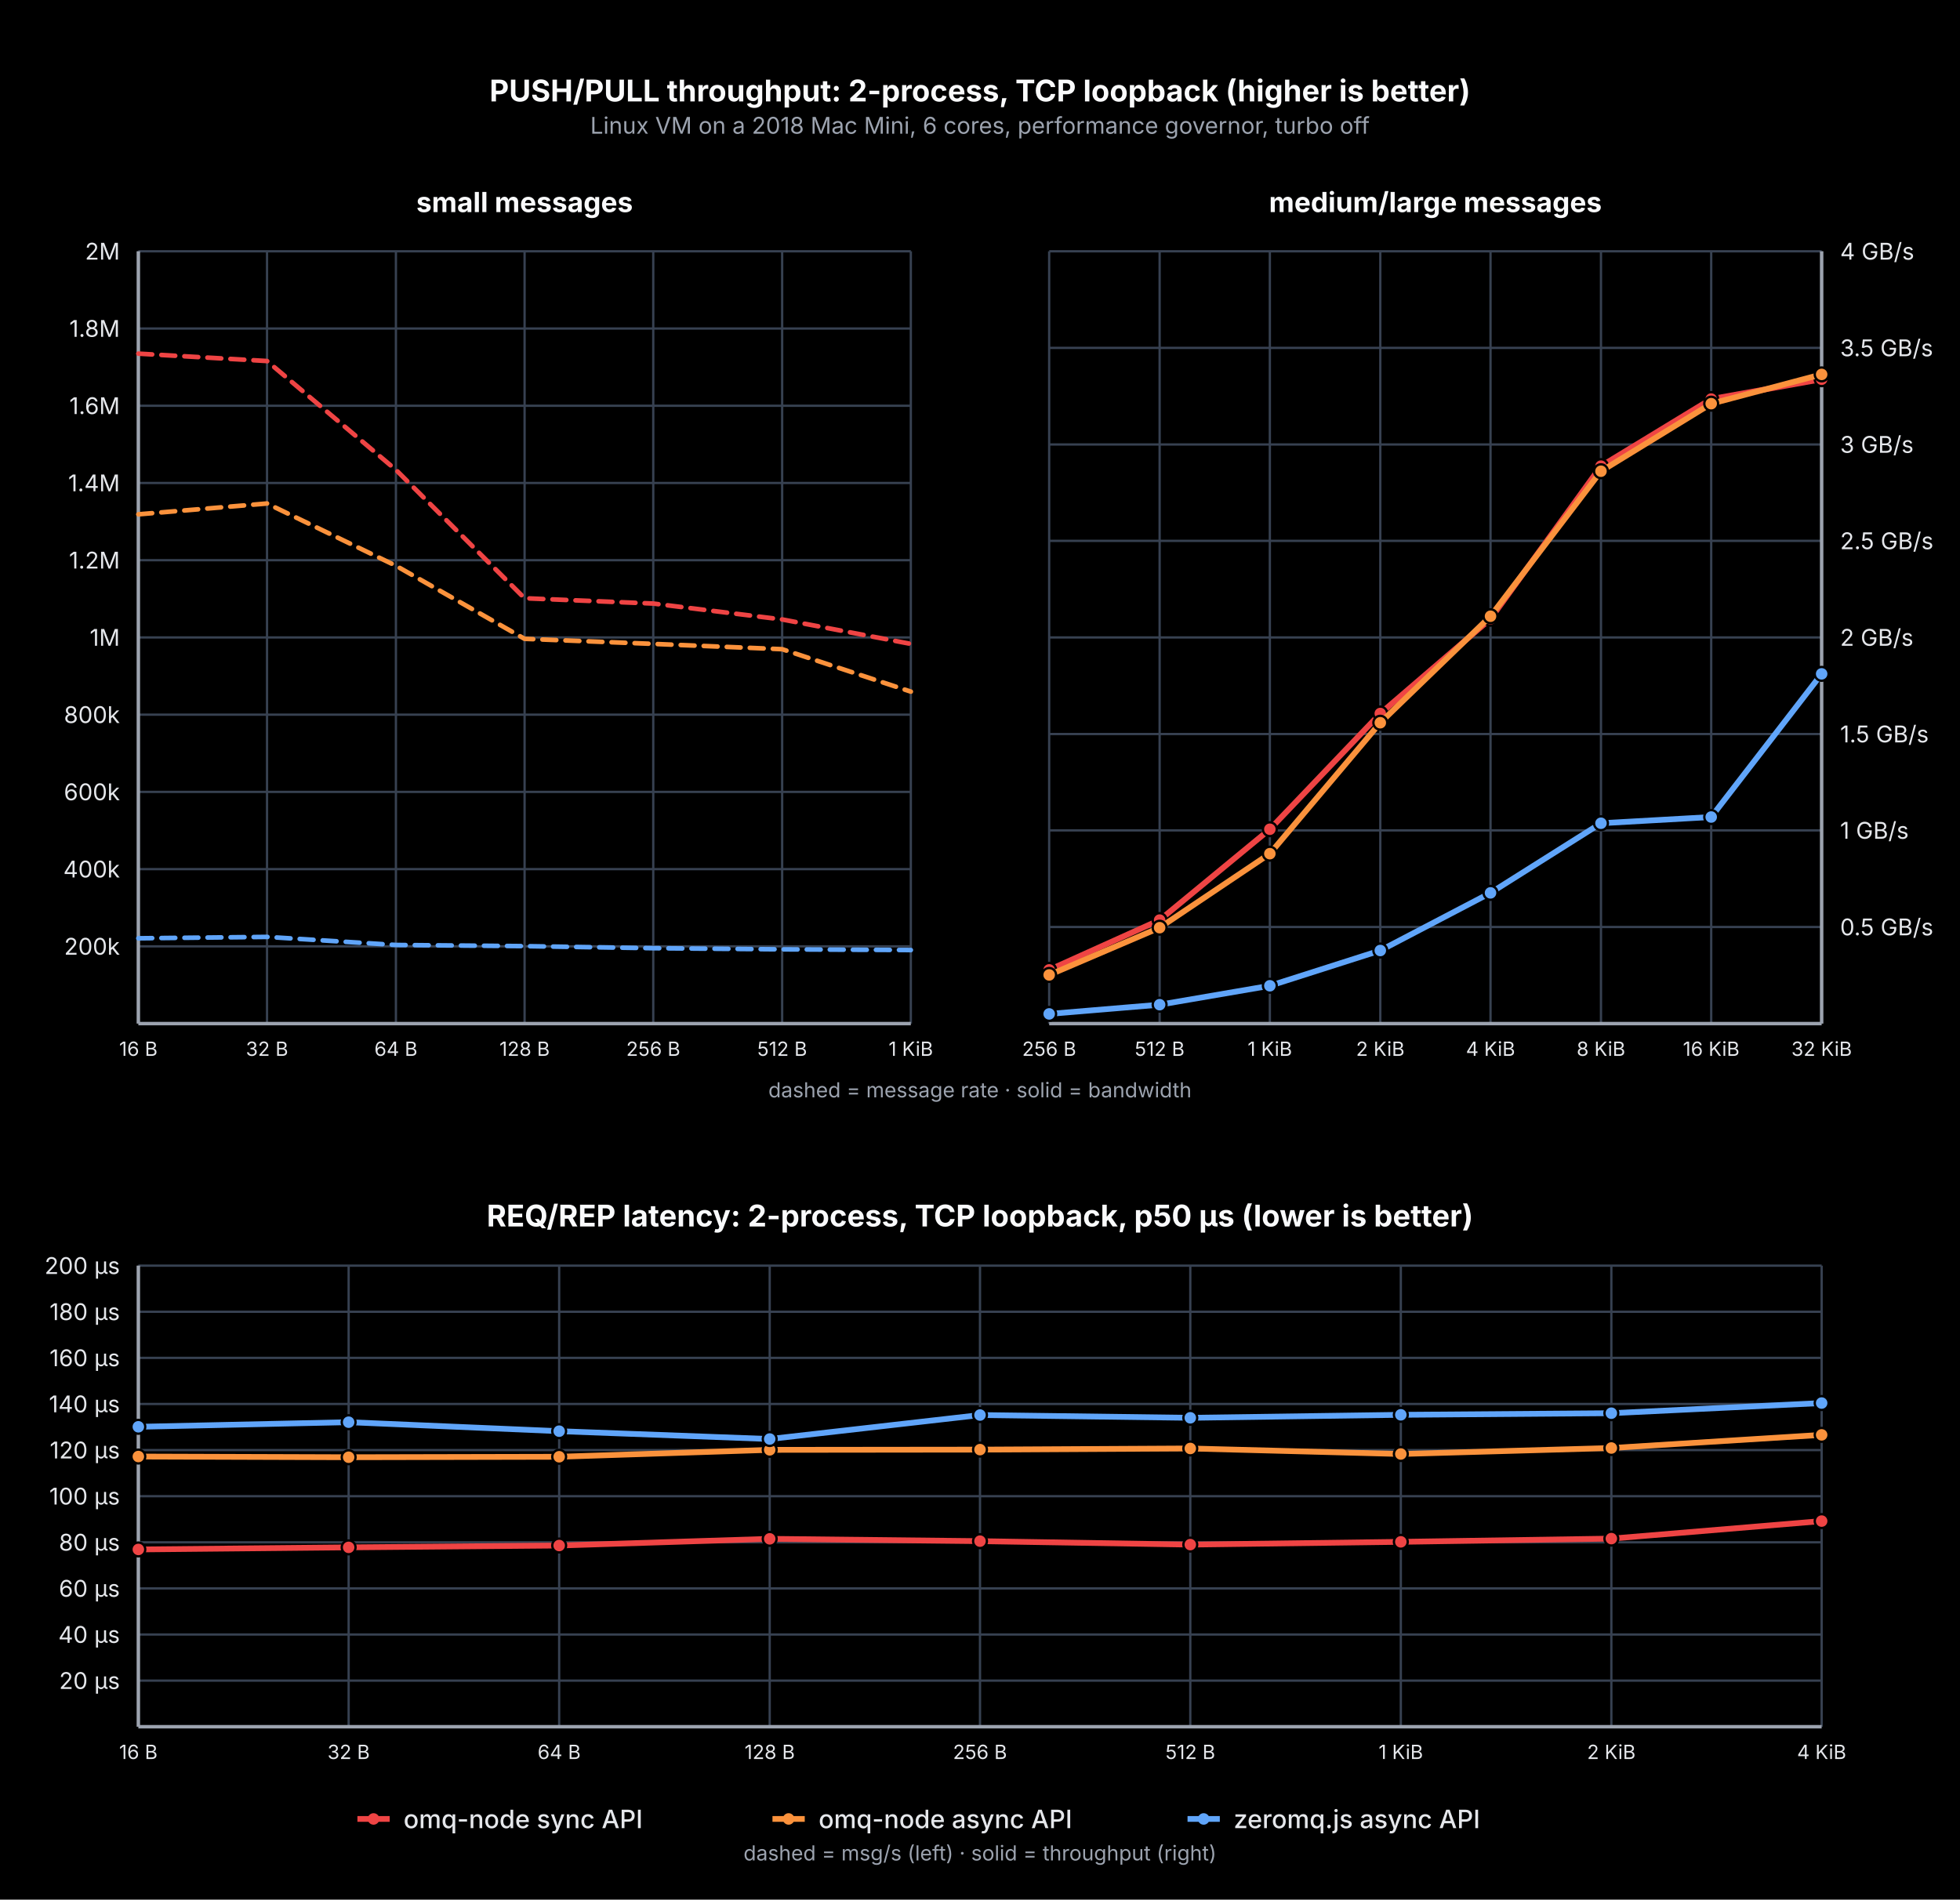
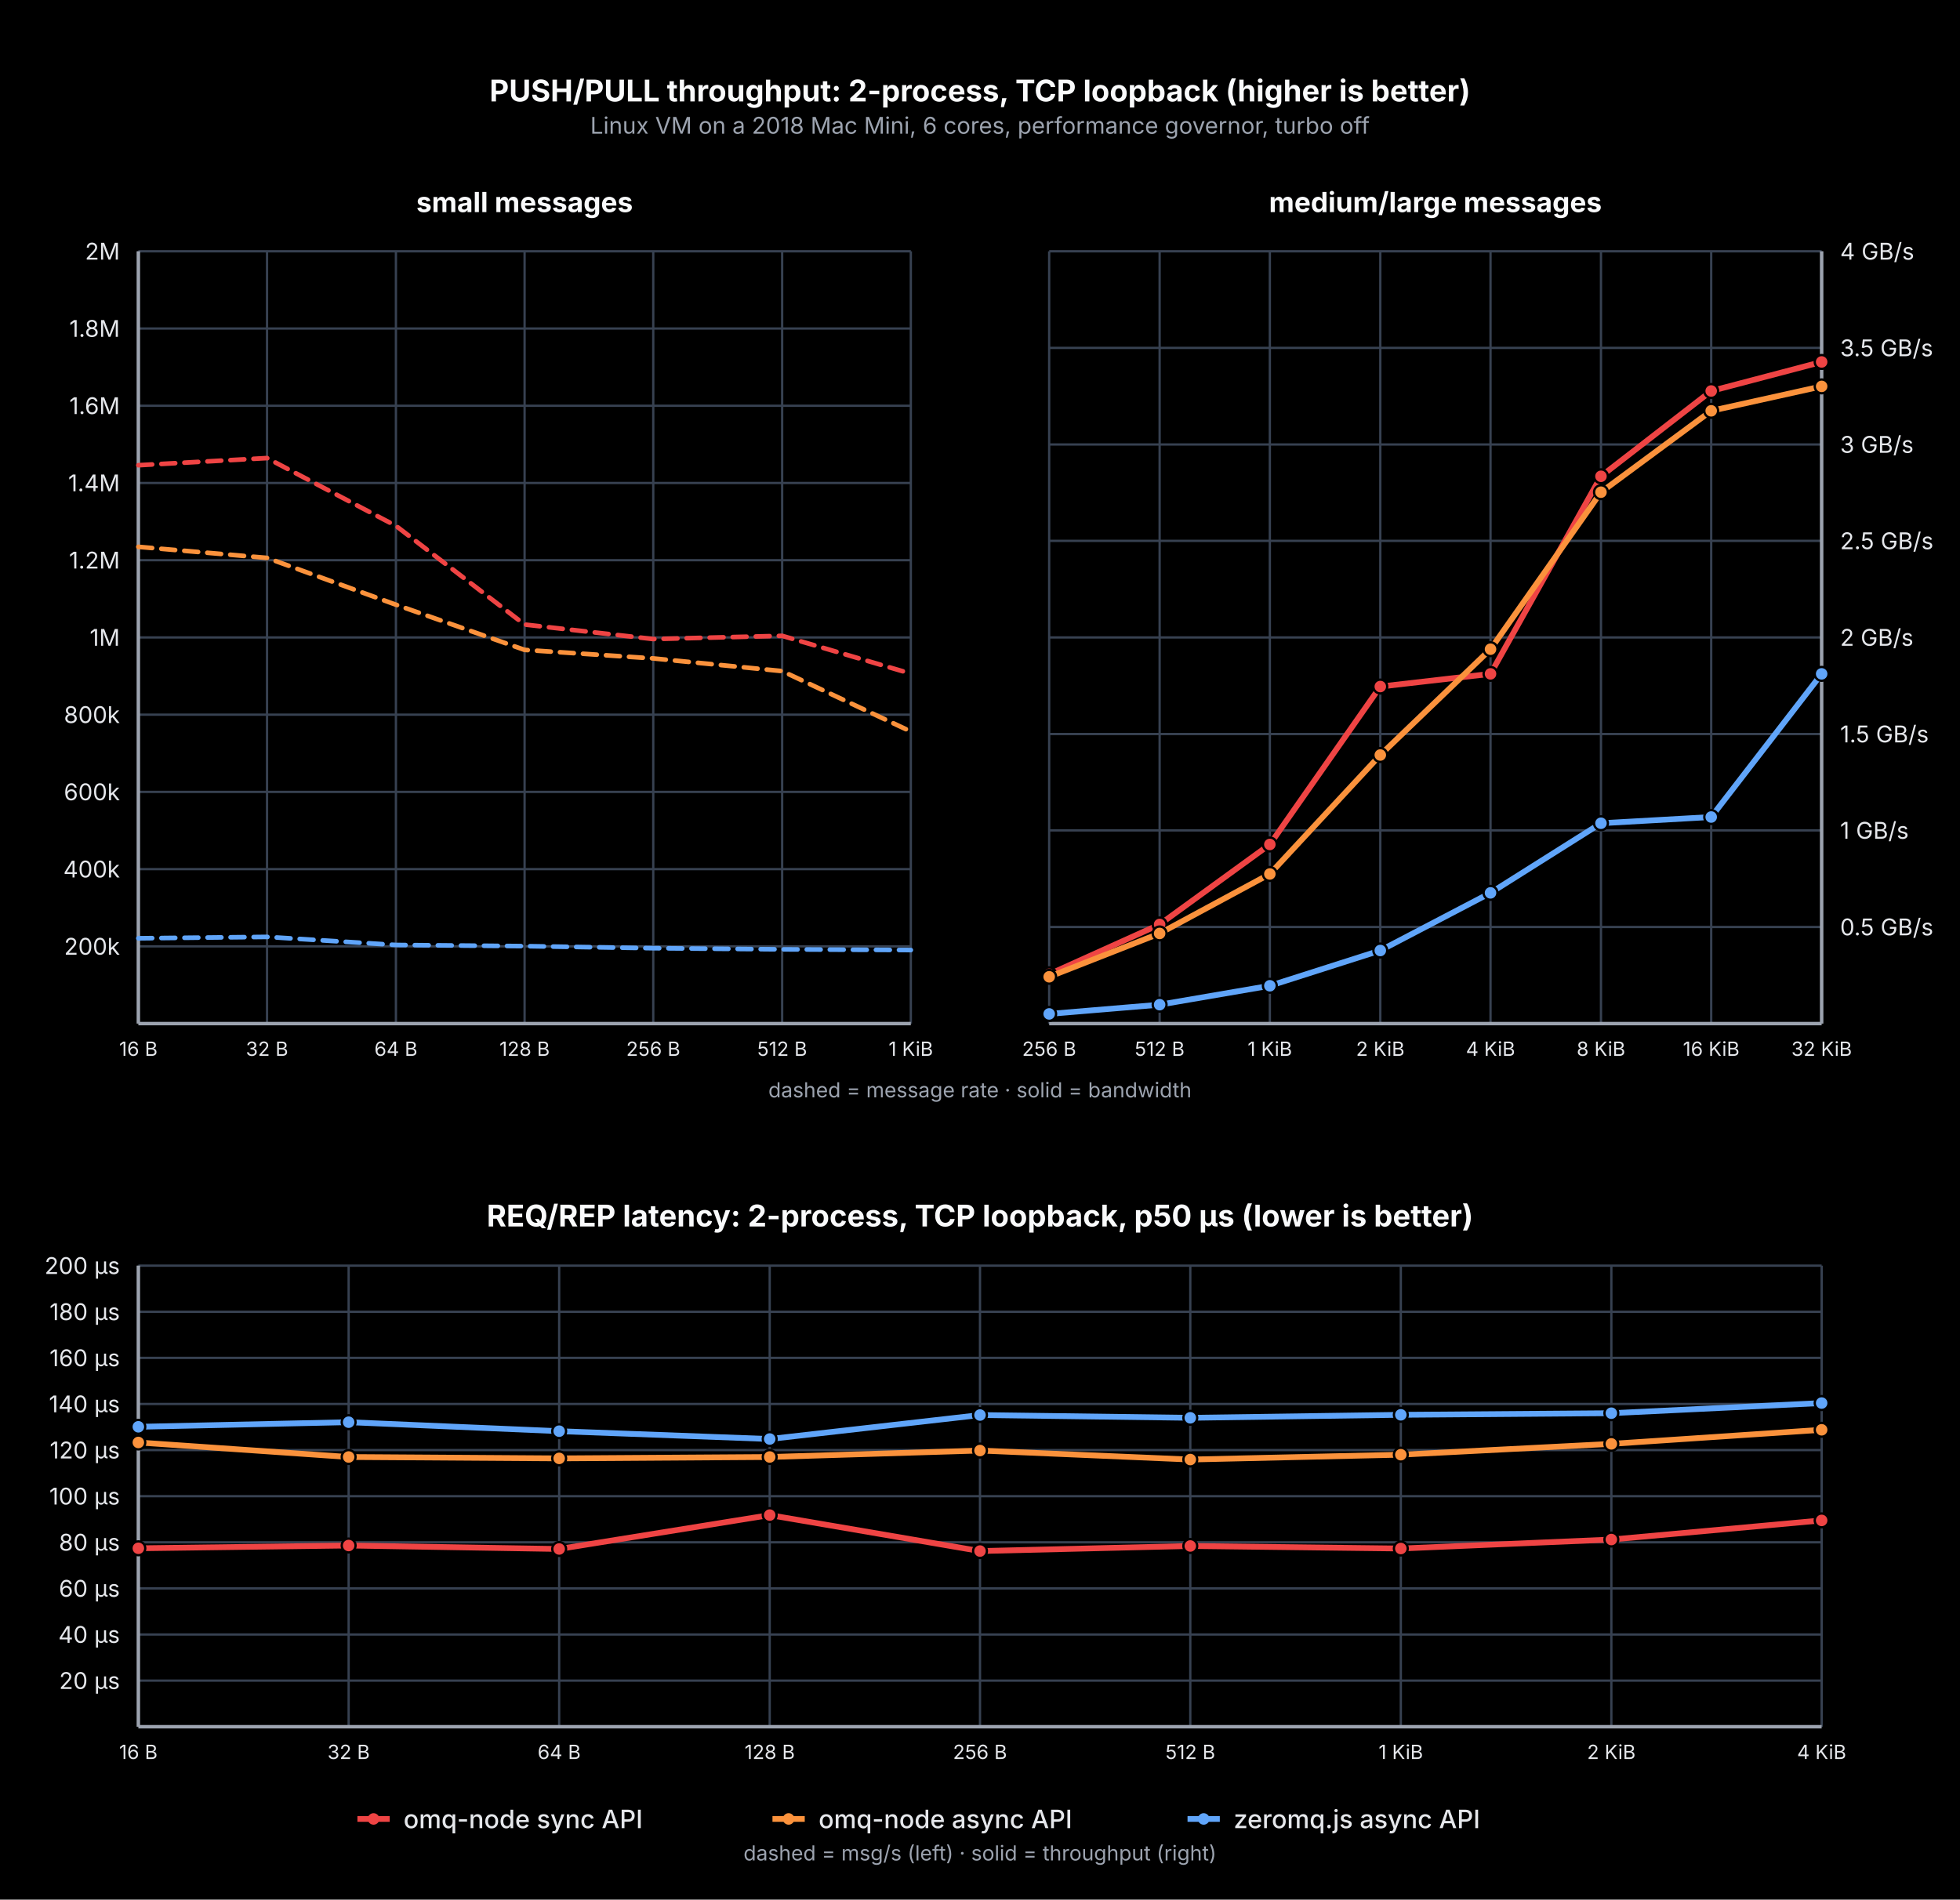
<svg xmlns="http://www.w3.org/2000/svg" viewBox="0 0 850 824" font-family="system-ui, -apple-system, sans-serif">
  <rect width="850" height="824" fill="#000000" />
  <text x="425.0" y="44" text-anchor="middle" fill="#f9fafb" font-size="13" font-weight="700">PUSH/PULL throughput: 2-process, TCP loopback (higher is better)</text>
  <text x="425.0" y="58" text-anchor="middle" fill="#9ca3af" font-size="10">Linux VM on a 2018 Mac Mini, 6 cores, performance governor, turbo off</text>
  <line x1="60" y1="410.5" x2="395" y2="410.5" stroke="#374151" stroke-width="1" />
  <text x="52" y="410.5" text-anchor="end" dominant-baseline="middle" fill="#e5e7eb" font-size="10">200k</text>
  <line x1="60" y1="377.0" x2="395" y2="377.0" stroke="#374151" stroke-width="1" />
  <text x="52" y="377.0" text-anchor="end" dominant-baseline="middle" fill="#e5e7eb" font-size="10">400k</text>
  <line x1="60" y1="343.5" x2="395" y2="343.5" stroke="#374151" stroke-width="1" />
  <text x="52" y="343.5" text-anchor="end" dominant-baseline="middle" fill="#e5e7eb" font-size="10">600k</text>
  <line x1="60" y1="310.0" x2="395" y2="310.0" stroke="#374151" stroke-width="1" />
  <text x="52" y="310.0" text-anchor="end" dominant-baseline="middle" fill="#e5e7eb" font-size="10">800k</text>
  <line x1="60" y1="276.5" x2="395" y2="276.5" stroke="#374151" stroke-width="1" />
  <text x="52" y="276.5" text-anchor="end" dominant-baseline="middle" fill="#e5e7eb" font-size="10">1M</text>
  <line x1="60" y1="243.0" x2="395" y2="243.0" stroke="#374151" stroke-width="1" />
  <text x="52" y="243.0" text-anchor="end" dominant-baseline="middle" fill="#e5e7eb" font-size="10">1.2M</text>
  <line x1="60" y1="209.5" x2="395" y2="209.5" stroke="#374151" stroke-width="1" />
  <text x="52" y="209.5" text-anchor="end" dominant-baseline="middle" fill="#e5e7eb" font-size="10">1.4M</text>
  <line x1="60" y1="176.0" x2="395" y2="176.0" stroke="#374151" stroke-width="1" />
  <text x="52" y="176.0" text-anchor="end" dominant-baseline="middle" fill="#e5e7eb" font-size="10">1.6M</text>
  <line x1="60" y1="142.5" x2="395" y2="142.5" stroke="#374151" stroke-width="1" />
  <text x="52" y="142.5" text-anchor="end" dominant-baseline="middle" fill="#e5e7eb" font-size="10">1.8M</text>
  <line x1="60" y1="109.0" x2="395" y2="109.0" stroke="#374151" stroke-width="1" />
  <text x="52" y="109.0" text-anchor="end" dominant-baseline="middle" fill="#e5e7eb" font-size="10">2M</text>
  <line x1="60.0" y1="109" x2="60.0" y2="444" stroke="#374151" stroke-width="1" />
  <line x1="115.8" y1="109" x2="115.8" y2="444" stroke="#374151" stroke-width="1" />
  <line x1="171.7" y1="109" x2="171.7" y2="444" stroke="#374151" stroke-width="1" />
  <line x1="227.5" y1="109" x2="227.5" y2="444" stroke="#374151" stroke-width="1" />
  <line x1="283.3" y1="109" x2="283.3" y2="444" stroke="#374151" stroke-width="1" />
  <line x1="339.2" y1="109" x2="339.2" y2="444" stroke="#374151" stroke-width="1" />
  <line x1="395.0" y1="109" x2="395.0" y2="444" stroke="#374151" stroke-width="1" />
  <line x1="60" y1="109" x2="60" y2="444" stroke="#9ca3af" stroke-width="1.5" />
  <line x1="60" y1="444" x2="395" y2="444" stroke="#9ca3af" stroke-width="1.5" />
  <line x1="455" y1="402.1" x2="790" y2="402.1" stroke="#374151" stroke-width="1" />
  <text x="798" y="402.1" text-anchor="start" dominant-baseline="middle" fill="#e5e7eb" font-size="10">0.5 GB/s</text>
  <line x1="455" y1="360.2" x2="790" y2="360.2" stroke="#374151" stroke-width="1" />
  <text x="798" y="360.2" text-anchor="start" dominant-baseline="middle" fill="#e5e7eb" font-size="10">1 GB/s</text>
  <line x1="455" y1="318.4" x2="790" y2="318.4" stroke="#374151" stroke-width="1" />
  <text x="798" y="318.4" text-anchor="start" dominant-baseline="middle" fill="#e5e7eb" font-size="10">1.5 GB/s</text>
  <line x1="455" y1="276.5" x2="790" y2="276.5" stroke="#374151" stroke-width="1" />
  <text x="798" y="276.5" text-anchor="start" dominant-baseline="middle" fill="#e5e7eb" font-size="10">2 GB/s</text>
  <line x1="455" y1="234.6" x2="790" y2="234.6" stroke="#374151" stroke-width="1" />
  <text x="798" y="234.6" text-anchor="start" dominant-baseline="middle" fill="#e5e7eb" font-size="10">2.5 GB/s</text>
  <line x1="455" y1="192.8" x2="790" y2="192.8" stroke="#374151" stroke-width="1" />
  <text x="798" y="192.8" text-anchor="start" dominant-baseline="middle" fill="#e5e7eb" font-size="10">3 GB/s</text>
  <line x1="455" y1="150.9" x2="790" y2="150.9" stroke="#374151" stroke-width="1" />
  <text x="798" y="150.9" text-anchor="start" dominant-baseline="middle" fill="#e5e7eb" font-size="10">3.5 GB/s</text>
  <line x1="455" y1="109.0" x2="790" y2="109.0" stroke="#374151" stroke-width="1" />
  <text x="798" y="109.0" text-anchor="start" dominant-baseline="middle" fill="#e5e7eb" font-size="10">4 GB/s</text>
  <line x1="455.0" y1="109" x2="455.0" y2="444" stroke="#374151" stroke-width="1" />
  <line x1="502.9" y1="109" x2="502.9" y2="444" stroke="#374151" stroke-width="1" />
  <line x1="550.7" y1="109" x2="550.7" y2="444" stroke="#374151" stroke-width="1" />
  <line x1="598.6" y1="109" x2="598.6" y2="444" stroke="#374151" stroke-width="1" />
  <line x1="646.4" y1="109" x2="646.4" y2="444" stroke="#374151" stroke-width="1" />
  <line x1="694.3" y1="109" x2="694.3" y2="444" stroke="#374151" stroke-width="1" />
  <line x1="742.1" y1="109" x2="742.1" y2="444" stroke="#374151" stroke-width="1" />
  <line x1="790.0" y1="109" x2="790.0" y2="444" stroke="#374151" stroke-width="1" />
  <line x1="790" y1="109" x2="790" y2="444" stroke="#9ca3af" stroke-width="1.5" />
  <line x1="455" y1="444" x2="790" y2="444" stroke="#9ca3af" stroke-width="1.5" />
  <text x="227.5" y="92" text-anchor="middle" fill="#f9fafb" font-size="12" font-weight="700">small messages</text>
  <text x="622.5" y="92" text-anchor="middle" fill="#f9fafb" font-size="12" font-weight="700">medium/large messages</text>
-   <polyline points="60.0,153.4 115.8,156.6 171.7,203.8 227.5,259.5 283.3,261.8 339.2,268.7 395.0,279.3" fill="none" stroke="#ef4444" stroke-width="2" stroke-dasharray="6,4" stroke-linecap="round" stroke-linejoin="round" />
-   <polyline points="60.0,223.1 115.8,218.4 171.7,245.4 227.5,277.1 283.3,279.3 339.2,281.6 395.0,300.0" fill="none" stroke="#fb923c" stroke-width="2" stroke-dasharray="6,4" stroke-linecap="round" stroke-linejoin="round" />
+   <polyline points="60.0,201.8 115.8,198.7 171.7,228.1 227.5,270.9 283.3,277.2 339.2,275.8 395.0,292.2" fill="none" stroke="#ef4444" stroke-width="2" stroke-dasharray="6,4" stroke-linecap="round" stroke-linejoin="round" />
+   <polyline points="60.0,237.2 115.8,242.0 171.7,262.3 227.5,281.9 283.3,285.6 339.2,291.1 395.0,317.3" fill="none" stroke="#fb923c" stroke-width="2" stroke-dasharray="6,4" stroke-linecap="round" stroke-linejoin="round" />
  <polyline points="60.0,407.0 115.8,406.4 171.7,409.9 227.5,410.4 283.3,411.3 339.2,411.8 395.0,412.1" fill="none" stroke="#60a5fa" stroke-width="2" stroke-dasharray="6,4" stroke-linecap="round" stroke-linejoin="round" />
-   <polyline points="455.0,420.7 502.9,399.1 550.7,359.7 598.6,309.5 646.4,268.4 694.3,202.2 742.1,173.1 790.0,164.5" fill="none" stroke="#ef4444" stroke-width="2.5" stroke-linecap="round" stroke-linejoin="round" />
-   <circle cx="455.0" cy="420.7" r="3" fill="#ef4444" stroke="#000000" stroke-width="1" />
-   <circle cx="502.9" cy="399.1" r="3" fill="#ef4444" stroke="#000000" stroke-width="1" />
-   <circle cx="550.7" cy="359.7" r="3" fill="#ef4444" stroke="#000000" stroke-width="1" />
-   <circle cx="598.6" cy="309.5" r="3" fill="#ef4444" stroke="#000000" stroke-width="1" />
-   <circle cx="646.4" cy="268.4" r="3" fill="#ef4444" stroke="#000000" stroke-width="1" />
-   <circle cx="694.3" cy="202.2" r="3" fill="#ef4444" stroke="#000000" stroke-width="1" />
-   <circle cx="742.1" cy="173.1" r="3" fill="#ef4444" stroke="#000000" stroke-width="1" />
-   <circle cx="790.0" cy="164.5" r="3" fill="#ef4444" stroke="#000000" stroke-width="1" />
-   <polyline points="455.0,422.9 502.9,402.4 550.7,370.3 598.6,313.5 646.4,267.3 694.3,204.4 742.1,175.1 790.0,162.4" fill="none" stroke="#fb923c" stroke-width="2.5" stroke-linecap="round" stroke-linejoin="round" />
-   <circle cx="455.0" cy="422.9" r="3" fill="#fb923c" stroke="#000000" stroke-width="1" />
-   <circle cx="502.9" cy="402.4" r="3" fill="#fb923c" stroke="#000000" stroke-width="1" />
-   <circle cx="550.7" cy="370.3" r="3" fill="#fb923c" stroke="#000000" stroke-width="1" />
-   <circle cx="598.6" cy="313.5" r="3" fill="#fb923c" stroke="#000000" stroke-width="1" />
-   <circle cx="646.4" cy="267.3" r="3" fill="#fb923c" stroke="#000000" stroke-width="1" />
-   <circle cx="694.3" cy="204.4" r="3" fill="#fb923c" stroke="#000000" stroke-width="1" />
-   <circle cx="742.1" cy="175.1" r="3" fill="#fb923c" stroke="#000000" stroke-width="1" />
-   <circle cx="790.0" cy="162.4" r="3" fill="#fb923c" stroke="#000000" stroke-width="1" />
+   <polyline points="455.0,422.6 502.9,401.0 550.7,366.3 598.6,297.8 646.4,292.3 694.3,206.6 742.1,169.6 790.0,157.0" fill="none" stroke="#ef4444" stroke-width="2.5" stroke-linecap="round" stroke-linejoin="round" />
+   <circle cx="455.0" cy="422.6" r="3" fill="#ef4444" stroke="#000000" stroke-width="1" />
+   <circle cx="502.9" cy="401.0" r="3" fill="#ef4444" stroke="#000000" stroke-width="1" />
+   <circle cx="550.7" cy="366.3" r="3" fill="#ef4444" stroke="#000000" stroke-width="1" />
+   <circle cx="598.6" cy="297.8" r="3" fill="#ef4444" stroke="#000000" stroke-width="1" />
+   <circle cx="646.4" cy="292.3" r="3" fill="#ef4444" stroke="#000000" stroke-width="1" />
+   <circle cx="694.3" cy="206.6" r="3" fill="#ef4444" stroke="#000000" stroke-width="1" />
+   <circle cx="742.1" cy="169.6" r="3" fill="#ef4444" stroke="#000000" stroke-width="1" />
+   <circle cx="790.0" cy="157.0" r="3" fill="#ef4444" stroke="#000000" stroke-width="1" />
+   <polyline points="455.0,423.7 502.9,404.9 550.7,379.1 598.6,327.5 646.4,281.6 694.3,213.5 742.1,178.2 790.0,167.6" fill="none" stroke="#fb923c" stroke-width="2.5" stroke-linecap="round" stroke-linejoin="round" />
+   <circle cx="455.0" cy="423.7" r="3" fill="#fb923c" stroke="#000000" stroke-width="1" />
+   <circle cx="502.9" cy="404.9" r="3" fill="#fb923c" stroke="#000000" stroke-width="1" />
+   <circle cx="550.7" cy="379.1" r="3" fill="#fb923c" stroke="#000000" stroke-width="1" />
+   <circle cx="598.6" cy="327.5" r="3" fill="#fb923c" stroke="#000000" stroke-width="1" />
+   <circle cx="646.4" cy="281.6" r="3" fill="#fb923c" stroke="#000000" stroke-width="1" />
+   <circle cx="694.3" cy="213.5" r="3" fill="#fb923c" stroke="#000000" stroke-width="1" />
+   <circle cx="742.1" cy="178.2" r="3" fill="#fb923c" stroke="#000000" stroke-width="1" />
+   <circle cx="790.0" cy="167.6" r="3" fill="#fb923c" stroke="#000000" stroke-width="1" />
  <polyline points="455.0,439.8 502.9,435.8 550.7,427.6 598.6,412.3 646.4,387.3 694.3,357.1 742.1,354.4 790.0,292.3" fill="none" stroke="#60a5fa" stroke-width="2.5" stroke-linecap="round" stroke-linejoin="round" />
  <circle cx="455.0" cy="439.8" r="3" fill="#60a5fa" stroke="#000000" stroke-width="1" />
  <circle cx="502.9" cy="435.8" r="3" fill="#60a5fa" stroke="#000000" stroke-width="1" />
  <circle cx="550.7" cy="427.6" r="3" fill="#60a5fa" stroke="#000000" stroke-width="1" />
  <circle cx="598.6" cy="412.3" r="3" fill="#60a5fa" stroke="#000000" stroke-width="1" />
  <circle cx="646.4" cy="387.3" r="3" fill="#60a5fa" stroke="#000000" stroke-width="1" />
  <circle cx="694.3" cy="357.1" r="3" fill="#60a5fa" stroke="#000000" stroke-width="1" />
  <circle cx="742.1" cy="354.4" r="3" fill="#60a5fa" stroke="#000000" stroke-width="1" />
  <circle cx="790.0" cy="292.3" r="3" fill="#60a5fa" stroke="#000000" stroke-width="1" />
  <text x="60.0" y="458" text-anchor="middle" fill="#e5e7eb" font-size="8.5">16 B</text>
  <text x="115.8" y="458" text-anchor="middle" fill="#e5e7eb" font-size="8.5">32 B</text>
  <text x="171.7" y="458" text-anchor="middle" fill="#e5e7eb" font-size="8.5">64 B</text>
  <text x="227.5" y="458" text-anchor="middle" fill="#e5e7eb" font-size="8.5">128 B</text>
  <text x="283.3" y="458" text-anchor="middle" fill="#e5e7eb" font-size="8.5">256 B</text>
  <text x="339.2" y="458" text-anchor="middle" fill="#e5e7eb" font-size="8.5">512 B</text>
  <text x="395.0" y="458" text-anchor="middle" fill="#e5e7eb" font-size="8.5">1 KiB</text>
  <text x="455.0" y="458" text-anchor="middle" fill="#e5e7eb" font-size="8.5">256 B</text>
  <text x="502.9" y="458" text-anchor="middle" fill="#e5e7eb" font-size="8.5">512 B</text>
  <text x="550.7" y="458" text-anchor="middle" fill="#e5e7eb" font-size="8.5">1 KiB</text>
  <text x="598.6" y="458" text-anchor="middle" fill="#e5e7eb" font-size="8.5">2 KiB</text>
  <text x="646.4" y="458" text-anchor="middle" fill="#e5e7eb" font-size="8.5">4 KiB</text>
  <text x="694.3" y="458" text-anchor="middle" fill="#e5e7eb" font-size="8.5">8 KiB</text>
  <text x="742.1" y="458" text-anchor="middle" fill="#e5e7eb" font-size="8.5">16 KiB</text>
  <text x="790.0" y="458" text-anchor="middle" fill="#e5e7eb" font-size="8.5">32 KiB</text>
  <text x="425.0" y="476" text-anchor="middle" fill="#9ca3af" font-size="9">dashed = message rate · solid = bandwidth</text>
  <text x="425.0" y="532" text-anchor="middle" fill="#f9fafb" font-size="13" font-weight="700">REQ/REP latency: 2-process, TCP loopback, p50 μs (lower is better)</text>
  <line x1="60" y1="729.0" x2="790" y2="729.0" stroke="#374151" stroke-width="1" />
  <text x="52" y="729.0" text-anchor="end" dominant-baseline="middle" fill="#e5e7eb" font-size="10">20 μs</text>
  <line x1="60" y1="709.0" x2="790" y2="709.0" stroke="#374151" stroke-width="1" />
  <text x="52" y="709.0" text-anchor="end" dominant-baseline="middle" fill="#e5e7eb" font-size="10">40 μs</text>
  <line x1="60" y1="689.0" x2="790" y2="689.0" stroke="#374151" stroke-width="1" />
  <text x="52" y="689.0" text-anchor="end" dominant-baseline="middle" fill="#e5e7eb" font-size="10">60 μs</text>
  <line x1="60" y1="669.0" x2="790" y2="669.0" stroke="#374151" stroke-width="1" />
  <text x="52" y="669.0" text-anchor="end" dominant-baseline="middle" fill="#e5e7eb" font-size="10">80 μs</text>
  <line x1="60" y1="649.0" x2="790" y2="649.0" stroke="#374151" stroke-width="1" />
  <text x="52" y="649.0" text-anchor="end" dominant-baseline="middle" fill="#e5e7eb" font-size="10">100 μs</text>
  <line x1="60" y1="629.0" x2="790" y2="629.0" stroke="#374151" stroke-width="1" />
  <text x="52" y="629.0" text-anchor="end" dominant-baseline="middle" fill="#e5e7eb" font-size="10">120 μs</text>
  <line x1="60" y1="609.0" x2="790" y2="609.0" stroke="#374151" stroke-width="1" />
  <text x="52" y="609.0" text-anchor="end" dominant-baseline="middle" fill="#e5e7eb" font-size="10">140 μs</text>
  <line x1="60" y1="589.0" x2="790" y2="589.0" stroke="#374151" stroke-width="1" />
  <text x="52" y="589.0" text-anchor="end" dominant-baseline="middle" fill="#e5e7eb" font-size="10">160 μs</text>
  <line x1="60" y1="569.0" x2="790" y2="569.0" stroke="#374151" stroke-width="1" />
  <text x="52" y="569.0" text-anchor="end" dominant-baseline="middle" fill="#e5e7eb" font-size="10">180 μs</text>
  <line x1="60" y1="549.0" x2="790" y2="549.0" stroke="#374151" stroke-width="1" />
  <text x="52" y="549.0" text-anchor="end" dominant-baseline="middle" fill="#e5e7eb" font-size="10">200 μs</text>
  <line x1="60.0" y1="549" x2="60.0" y2="749" stroke="#374151" stroke-width="1" />
  <line x1="151.2" y1="549" x2="151.2" y2="749" stroke="#374151" stroke-width="1" />
  <line x1="242.5" y1="549" x2="242.5" y2="749" stroke="#374151" stroke-width="1" />
  <line x1="333.8" y1="549" x2="333.8" y2="749" stroke="#374151" stroke-width="1" />
  <line x1="425.0" y1="549" x2="425.0" y2="749" stroke="#374151" stroke-width="1" />
  <line x1="516.2" y1="549" x2="516.2" y2="749" stroke="#374151" stroke-width="1" />
  <line x1="607.5" y1="549" x2="607.5" y2="749" stroke="#374151" stroke-width="1" />
  <line x1="698.8" y1="549" x2="698.8" y2="749" stroke="#374151" stroke-width="1" />
  <line x1="790.0" y1="549" x2="790.0" y2="749" stroke="#374151" stroke-width="1" />
  <line x1="60" y1="549" x2="60" y2="749" stroke="#9ca3af" stroke-width="1.5" />
  <line x1="60" y1="749" x2="790" y2="749" stroke="#9ca3af" stroke-width="1.5" />
-   <polyline points="60.0,672.1 151.2,671.2 242.5,670.4 333.8,667.5 425.0,668.5 516.2,670.0 607.5,668.8 698.8,667.4 790.0,659.8" fill="none" stroke="#ef4444" stroke-width="2.5" stroke-linecap="round" stroke-linejoin="round" />
-   <circle cx="60.0" cy="672.1" r="3" fill="#ef4444" stroke="#000000" stroke-width="1" />
-   <circle cx="151.2" cy="671.2" r="3" fill="#ef4444" stroke="#000000" stroke-width="1" />
-   <circle cx="242.5" cy="670.4" r="3" fill="#ef4444" stroke="#000000" stroke-width="1" />
-   <circle cx="333.8" cy="667.5" r="3" fill="#ef4444" stroke="#000000" stroke-width="1" />
-   <circle cx="425.0" cy="668.5" r="3" fill="#ef4444" stroke="#000000" stroke-width="1" />
-   <circle cx="516.2" cy="670.0" r="3" fill="#ef4444" stroke="#000000" stroke-width="1" />
-   <circle cx="607.5" cy="668.8" r="3" fill="#ef4444" stroke="#000000" stroke-width="1" />
-   <circle cx="698.8" cy="667.4" r="3" fill="#ef4444" stroke="#000000" stroke-width="1" />
-   <circle cx="790.0" cy="659.8" r="3" fill="#ef4444" stroke="#000000" stroke-width="1" />
-   <polyline points="60.0,631.8 151.2,632.1 242.5,631.9 333.8,628.9 425.0,628.8 516.2,628.3 607.5,630.7 698.8,628.1 790.0,622.4" fill="none" stroke="#fb923c" stroke-width="2.5" stroke-linecap="round" stroke-linejoin="round" />
-   <circle cx="60.0" cy="631.8" r="3" fill="#fb923c" stroke="#000000" stroke-width="1" />
-   <circle cx="151.2" cy="632.1" r="3" fill="#fb923c" stroke="#000000" stroke-width="1" />
-   <circle cx="242.5" cy="631.9" r="3" fill="#fb923c" stroke="#000000" stroke-width="1" />
-   <circle cx="333.8" cy="628.9" r="3" fill="#fb923c" stroke="#000000" stroke-width="1" />
-   <circle cx="425.0" cy="628.8" r="3" fill="#fb923c" stroke="#000000" stroke-width="1" />
-   <circle cx="516.2" cy="628.3" r="3" fill="#fb923c" stroke="#000000" stroke-width="1" />
-   <circle cx="607.5" cy="630.7" r="3" fill="#fb923c" stroke="#000000" stroke-width="1" />
-   <circle cx="698.8" cy="628.1" r="3" fill="#fb923c" stroke="#000000" stroke-width="1" />
-   <circle cx="790.0" cy="622.4" r="3" fill="#fb923c" stroke="#000000" stroke-width="1" />
+   <polyline points="60.0,671.6 151.2,670.4 242.5,671.9 333.8,657.2 425.0,672.8 516.2,670.6 607.5,671.7 698.8,667.8 790.0,659.5" fill="none" stroke="#ef4444" stroke-width="2.5" stroke-linecap="round" stroke-linejoin="round" />
+   <circle cx="60.0" cy="671.6" r="3" fill="#ef4444" stroke="#000000" stroke-width="1" />
+   <circle cx="151.2" cy="670.4" r="3" fill="#ef4444" stroke="#000000" stroke-width="1" />
+   <circle cx="242.5" cy="671.9" r="3" fill="#ef4444" stroke="#000000" stroke-width="1" />
+   <circle cx="333.8" cy="657.2" r="3" fill="#ef4444" stroke="#000000" stroke-width="1" />
+   <circle cx="425.0" cy="672.8" r="3" fill="#ef4444" stroke="#000000" stroke-width="1" />
+   <circle cx="516.2" cy="670.6" r="3" fill="#ef4444" stroke="#000000" stroke-width="1" />
+   <circle cx="607.5" cy="671.7" r="3" fill="#ef4444" stroke="#000000" stroke-width="1" />
+   <circle cx="698.8" cy="667.8" r="3" fill="#ef4444" stroke="#000000" stroke-width="1" />
+   <circle cx="790.0" cy="659.5" r="3" fill="#ef4444" stroke="#000000" stroke-width="1" />
+   <polyline points="60.0,625.7 151.2,632.0 242.5,632.6 333.8,632.0 425.0,629.2 516.2,633.1 607.5,631.0 698.8,626.3 790.0,620.2" fill="none" stroke="#fb923c" stroke-width="2.5" stroke-linecap="round" stroke-linejoin="round" />
+   <circle cx="60.0" cy="625.7" r="3" fill="#fb923c" stroke="#000000" stroke-width="1" />
+   <circle cx="151.2" cy="632.0" r="3" fill="#fb923c" stroke="#000000" stroke-width="1" />
+   <circle cx="242.5" cy="632.6" r="3" fill="#fb923c" stroke="#000000" stroke-width="1" />
+   <circle cx="333.8" cy="632.0" r="3" fill="#fb923c" stroke="#000000" stroke-width="1" />
+   <circle cx="425.0" cy="629.2" r="3" fill="#fb923c" stroke="#000000" stroke-width="1" />
+   <circle cx="516.2" cy="633.1" r="3" fill="#fb923c" stroke="#000000" stroke-width="1" />
+   <circle cx="607.5" cy="631.0" r="3" fill="#fb923c" stroke="#000000" stroke-width="1" />
+   <circle cx="698.8" cy="626.3" r="3" fill="#fb923c" stroke="#000000" stroke-width="1" />
+   <circle cx="790.0" cy="620.2" r="3" fill="#fb923c" stroke="#000000" stroke-width="1" />
  <polyline points="60.0,618.9 151.2,616.9 242.5,620.8 333.8,624.2 425.0,613.8 516.2,615.0 607.5,613.7 698.8,613.0 790.0,608.6" fill="none" stroke="#60a5fa" stroke-width="2.5" stroke-linecap="round" stroke-linejoin="round" />
  <circle cx="60.0" cy="618.9" r="3" fill="#60a5fa" stroke="#000000" stroke-width="1" />
  <circle cx="151.2" cy="616.9" r="3" fill="#60a5fa" stroke="#000000" stroke-width="1" />
  <circle cx="242.5" cy="620.8" r="3" fill="#60a5fa" stroke="#000000" stroke-width="1" />
  <circle cx="333.8" cy="624.2" r="3" fill="#60a5fa" stroke="#000000" stroke-width="1" />
  <circle cx="425.0" cy="613.8" r="3" fill="#60a5fa" stroke="#000000" stroke-width="1" />
  <circle cx="516.2" cy="615.0" r="3" fill="#60a5fa" stroke="#000000" stroke-width="1" />
  <circle cx="607.5" cy="613.7" r="3" fill="#60a5fa" stroke="#000000" stroke-width="1" />
  <circle cx="698.8" cy="613.0" r="3" fill="#60a5fa" stroke="#000000" stroke-width="1" />
  <circle cx="790.0" cy="608.6" r="3" fill="#60a5fa" stroke="#000000" stroke-width="1" />
  <text x="60.0" y="763" text-anchor="middle" fill="#e5e7eb" font-size="8.5">16 B</text>
  <text x="151.2" y="763" text-anchor="middle" fill="#e5e7eb" font-size="8.5">32 B</text>
  <text x="242.5" y="763" text-anchor="middle" fill="#e5e7eb" font-size="8.5">64 B</text>
  <text x="333.8" y="763" text-anchor="middle" fill="#e5e7eb" font-size="8.5">128 B</text>
  <text x="425.0" y="763" text-anchor="middle" fill="#e5e7eb" font-size="8.5">256 B</text>
  <text x="516.2" y="763" text-anchor="middle" fill="#e5e7eb" font-size="8.5">512 B</text>
  <text x="607.5" y="763" text-anchor="middle" fill="#e5e7eb" font-size="8.5">1 KiB</text>
  <text x="698.8" y="763" text-anchor="middle" fill="#e5e7eb" font-size="8.5">2 KiB</text>
  <text x="790.0" y="763" text-anchor="middle" fill="#e5e7eb" font-size="8.5">4 KiB</text>
  <line x1="155" y1="789" x2="169" y2="789" stroke="#ef4444" stroke-width="2.5" />
  <circle cx="162" cy="789" r="2.5" fill="#ef4444" />
  <text x="175" y="793" fill="#e5e7eb" font-size="11" font-weight="500">omq-node sync API</text>
  <line x1="335" y1="789" x2="349" y2="789" stroke="#fb923c" stroke-width="2.5" />
  <circle cx="342" cy="789" r="2.5" fill="#fb923c" />
  <text x="355" y="793" fill="#e5e7eb" font-size="11" font-weight="500">omq-node async API</text>
  <line x1="515" y1="789" x2="529" y2="789" stroke="#60a5fa" stroke-width="2.5" />
  <circle cx="522" cy="789" r="2.5" fill="#60a5fa" />
  <text x="535" y="793" fill="#e5e7eb" font-size="11" font-weight="500">zeromq.js async API</text>
  <text x="425.0" y="807" text-anchor="middle" fill="#9ca3af" font-size="9">dashed = msg/s (left) · solid = throughput (right)</text>
</svg>
